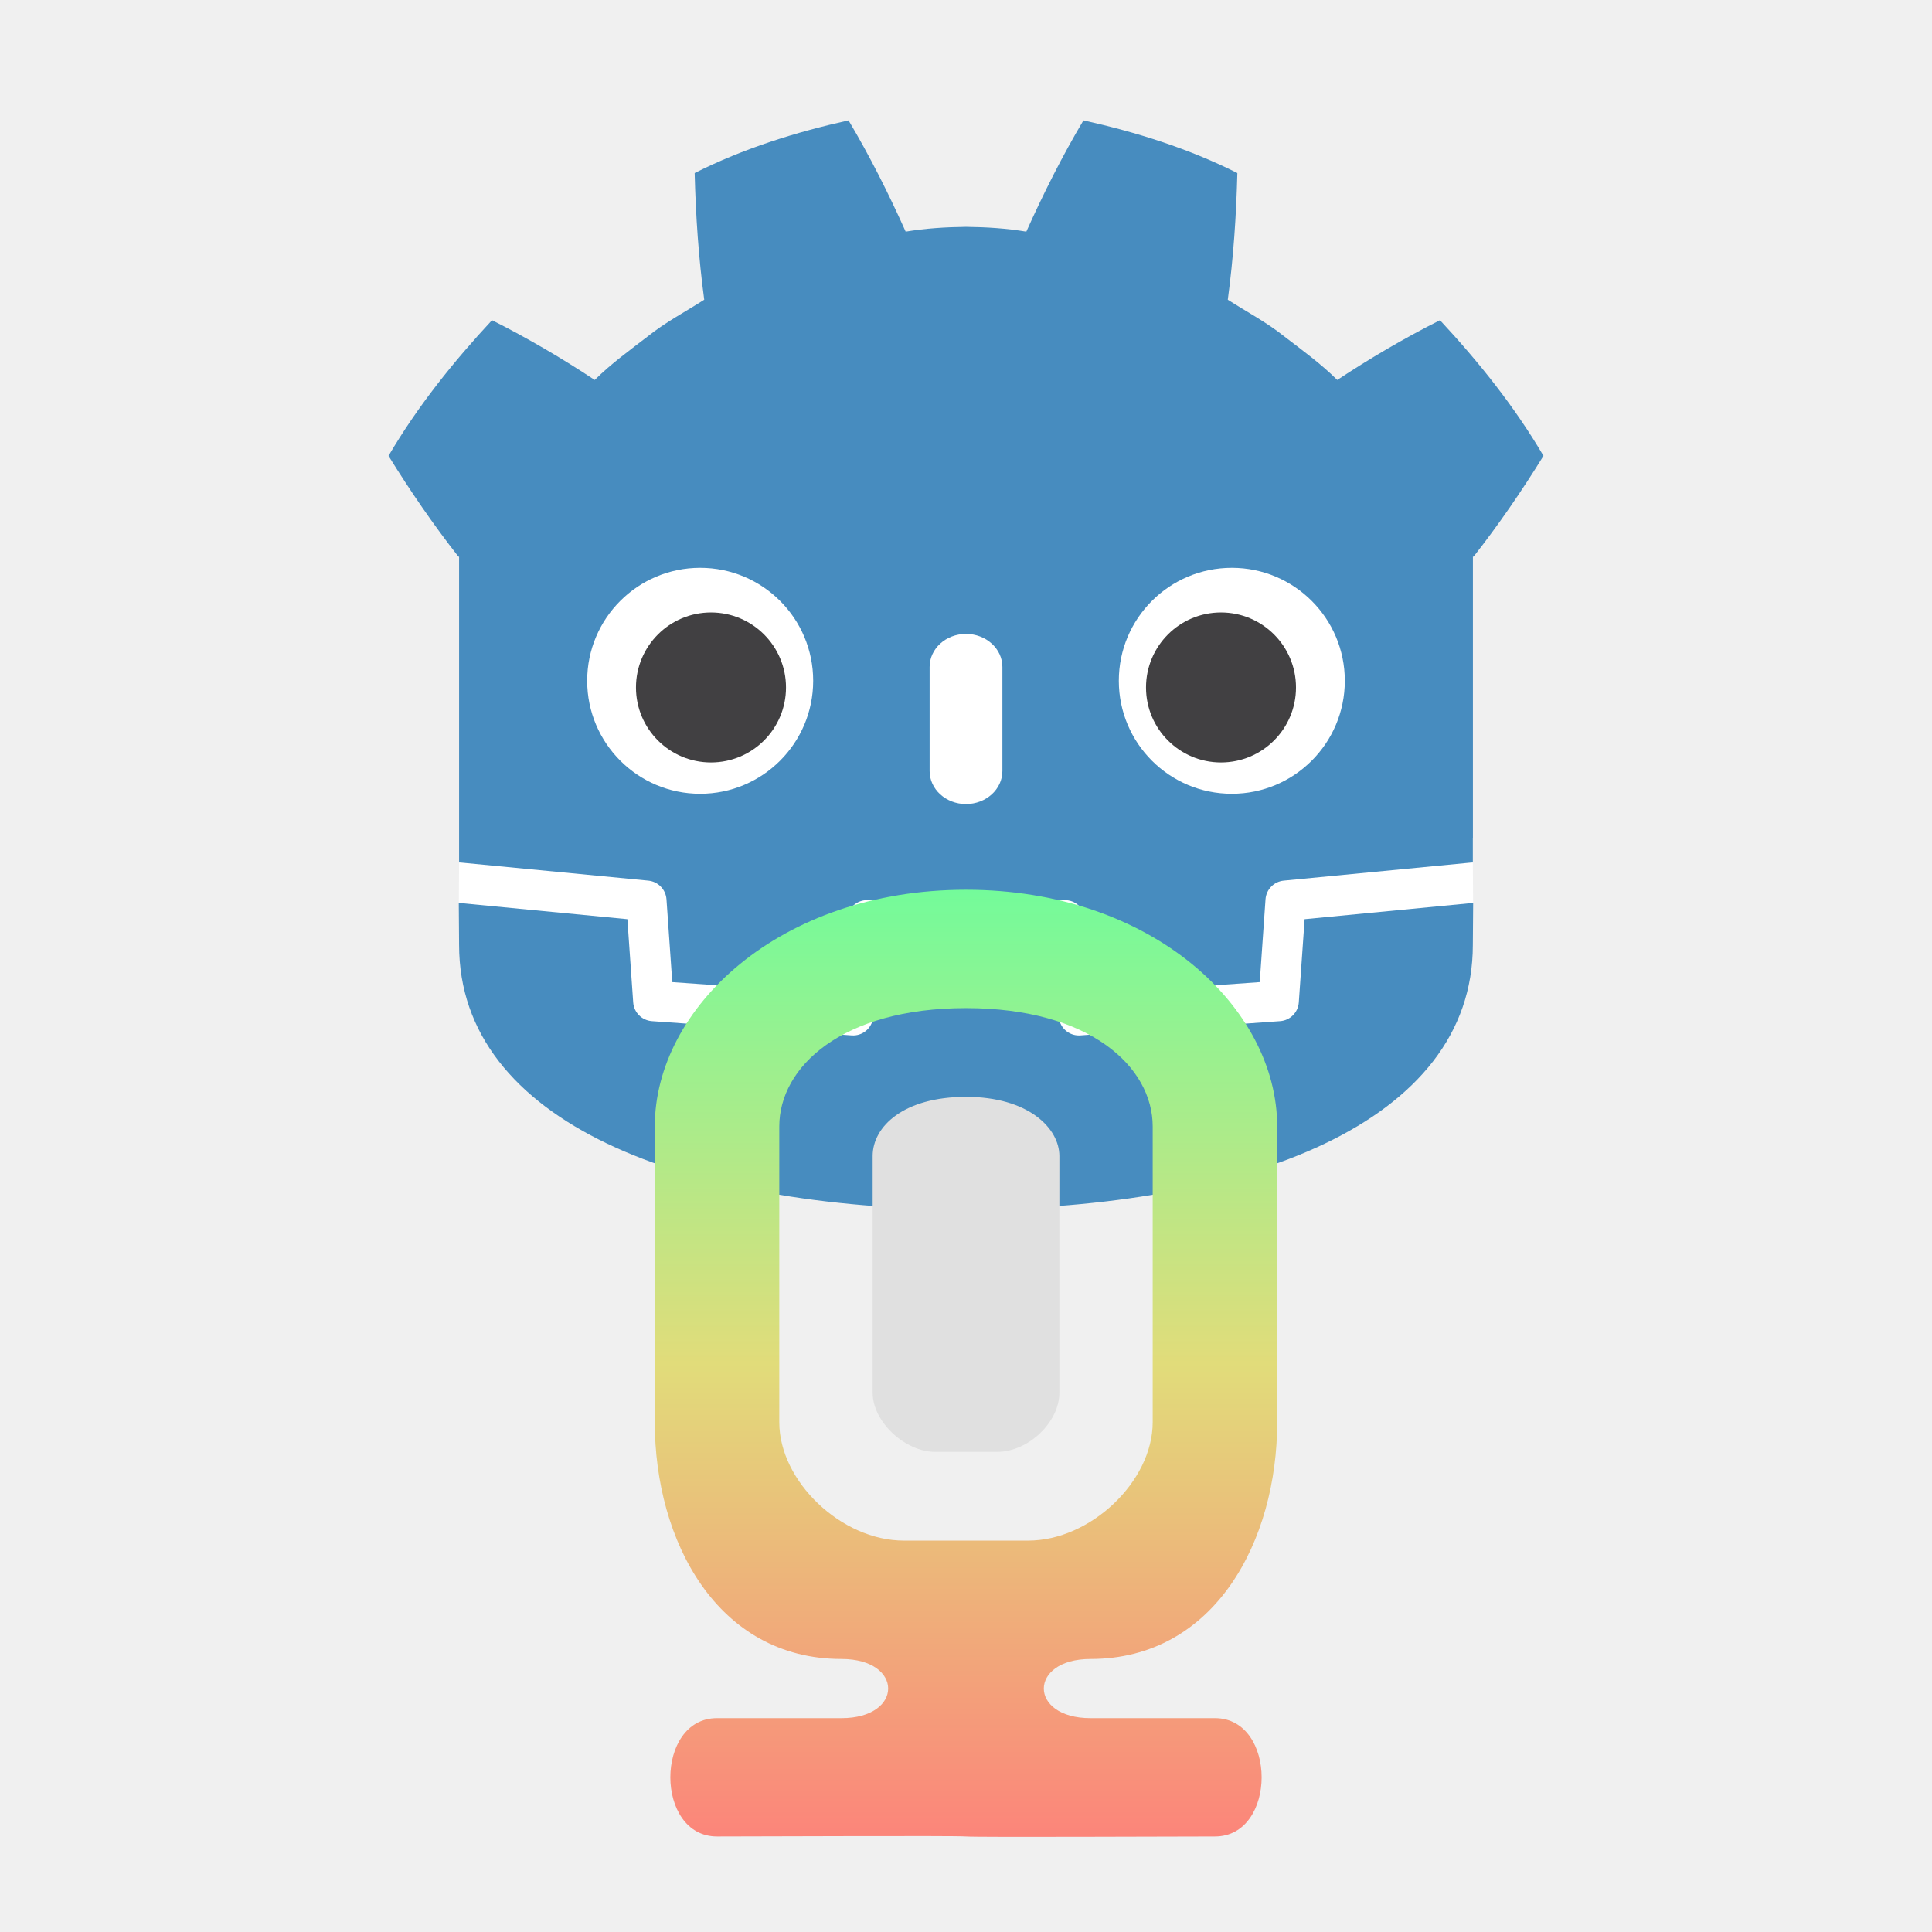
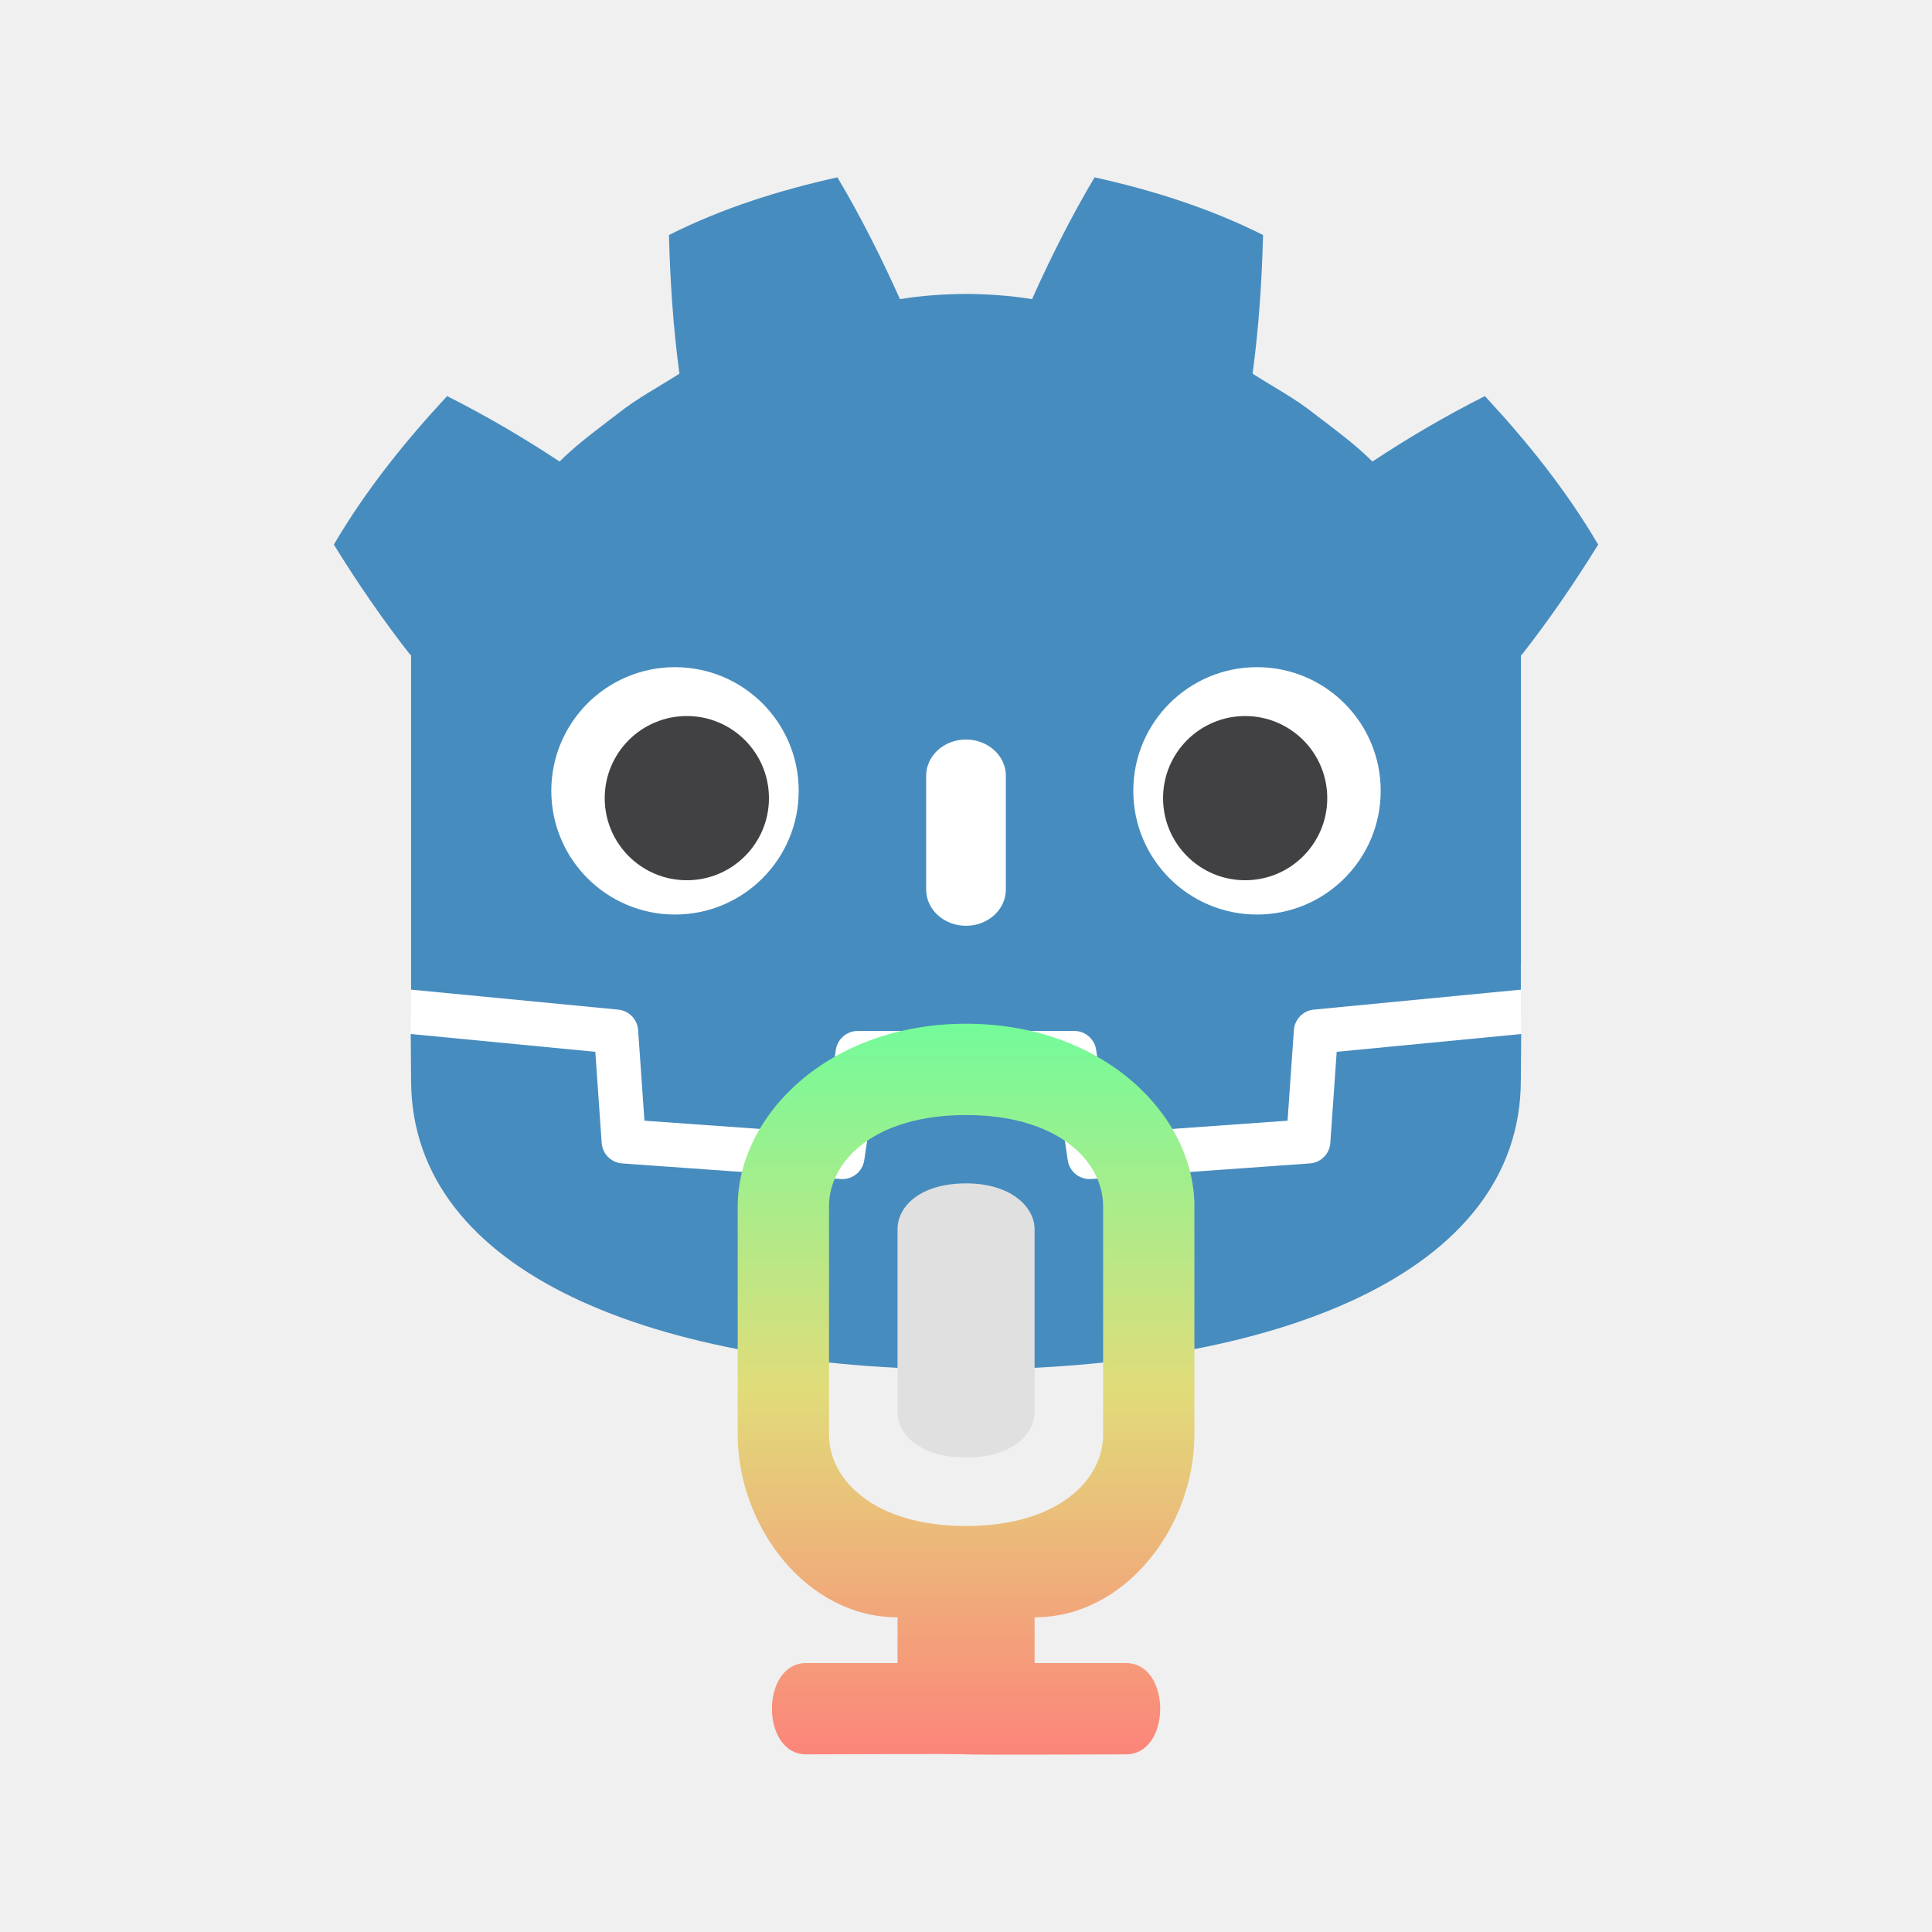
<svg xmlns="http://www.w3.org/2000/svg" xmlns:xlink="http://www.w3.org/1999/xlink" width="300" height="300" viewBox="0 0 79.375 79.375" version="1.1" id="svg6716">
  <defs id="defs6710">
-     <linearGradient id="linearGradient6705">
-       <stop style="stop-color:#66ff9e;stop-opacity:1" offset="0" id="stop6699" />
-       <stop id="stop6701" offset="0.5" style="stop-color:#e1dc7a;stop-opacity:1" />
-       <stop style="stop-color:#ff7a7a;stop-opacity:1" offset="1" id="stop6703" />
-     </linearGradient>
    <linearGradient id="1">
      <stop id="stop5152" offset="0" style="stop-color:#66ff9e;stop-opacity:1" />
      <stop id="stop5154" offset="1" style="stop-color:#ff7a7a;stop-opacity:1" />
    </linearGradient>
    <clipPath id="clipPath5175" clipPathUnits="userSpaceOnUse">
      <use height="100%" width="100%" id="use5177" xlink:href="#g5171" y="0" x="0" />
    </clipPath>
-     <linearGradient y2="297.359" x2="1.585" y1="292.497" x1="1.585" gradientTransform="matrix(8.394856,0,-1.8445534e-6,8.222994,-9.583512,-2420.388)" gradientUnits="userSpaceOnUse" id="linearGradient6697" xlink:href="#linearGradient6705" />
-     <linearGradient xlink:href="#1" id="linearGradient6974" gradientUnits="userSpaceOnUse" x1="2.117" y1="293.031" x2="2.117" y2="296.735" />
+     <linearGradient id="linearGradient6705">
+       <stop style="stop-color:#66ff9e;stop-opacity:1" offset="0" id="stop6699" />
+       <stop id="stop6701" offset="0.5" style="stop-color:#e1dc7a;stop-opacity:1" />
+       <stop style="stop-color:#ff7a7a;stop-opacity:1" offset="1" id="stop6703" />
+     </linearGradient>
+     <linearGradient id="linearGradient5454">
+       <stop id="stop5448" offset="0" style="stop-color:#66ff9e;stop-opacity:1" />
+       <stop style="stop-color:#e1dc7a;stop-opacity:1" offset="0.464" id="stop5450" />
+       <stop id="stop5452" offset="1" style="stop-color:#ff7a7a;stop-opacity:1" />
+     </linearGradient>
+     <linearGradient id="linearGradient5440">
+       <stop style="stop-color:#66ff9e;stop-opacity:1" offset="0" id="stop5436" />
+       <stop id="stop5442" offset="0.5" style="stop-color:#e1dc7a;stop-opacity:1" />
+       <stop style="stop-color:#ff7a7a;stop-opacity:1" offset="1" id="stop5438" />
+     </linearGradient>
+     <clipPath id="clipPath5175-7" clipPathUnits="userSpaceOnUse">
+       <use height="100%" width="100%" id="use5177-4" xlink:href="#g5171-1" y="0" x="0" />
+     </clipPath>
+     <linearGradient y2="293.56" x2="2.117" y1="296.735" x1="2.117" gradientUnits="userSpaceOnUse" id="linearGradient5201" xlink:href="#1" />
+     <linearGradient gradientTransform="translate(-2.116667,-0.2645834)" y2="296.735" x2="2.117" y1="293.825" x1="2.117" gradientUnits="userSpaceOnUse" id="linearGradient5343" xlink:href="#1" />
+     <linearGradient gradientTransform="matrix(0.8,0,0,0.8571438,0.8483202,42.08811)" gradientUnits="userSpaceOnUse" y2="296.471" x2="1.587" y1="292.767" x1="1.587" id="linearGradient5434" xlink:href="#linearGradient5440" />
+     <linearGradient y2="297.088" x2="1.585" y1="292.612" x1="1.585" gradientTransform="matrix(3.023622,0,-6.6436311e-7,3.238042,3.206444,-946.9906)" gradientUnits="userSpaceOnUse" id="linearGradient5446" xlink:href="#linearGradient5454" />
+     <linearGradient y2="297.359" x2="1.585" y1="292.497" x1="1.585" gradientTransform="matrix(0.9999998,0,-2.1972421e-7,0.9795275,0.5312979,5.993679)" gradientUnits="userSpaceOnUse" id="linearGradient6697" xlink:href="#linearGradient6705" />
+     <linearGradient xlink:href="#1" id="linearGradient213" gradientUnits="userSpaceOnUse" x1="2.117" y1="293.031" x2="2.117" y2="296.735" />
+     <linearGradient xlink:href="#1" id="linearGradient215" gradientUnits="userSpaceOnUse" x1="2.117" y1="293.031" x2="2.117" y2="296.735" />
  </defs>
  <g id="layer1" transform="translate(0,-217.625)">
    <g id="g6795" transform="matrix(1.151244,0,0,1.094423,35.39862,268.375)">
-       <g style="display:inline" transform="matrix(8.82614,0,0,8.826139,-60.71554,-2612.419)" id="layer1-5">
+       <g style="display:inline" transform="matrix(9.662062,0,0,9.662062,-66.81874,-2853.738)" id="layer1-5">
        <g clip-path="url(#clipPath5175)" id="g5173">
          <g id="g5171">
-             <path d="" id="path3775" style="fill:url(#linearGradient6974);fill-opacity:1;stroke-width:0.293" ry="1.852" rx="1.455" cy="294.883" cx="2.117" />
+             <path d="" id="path3775" style="fill:url(#linearGradient213);fill-opacity:1;stroke-width:0.293" ry="1.852" rx="1.455" cy="294.883" cx="2.117" />
          </g>
        </g>
        <g id="g6951" transform="matrix(0.00503222,0,0,0.00529349,4.724654,290.3162)" style="stroke-width:0.32">
          <path id="path6935" transform="matrix(4.1626,0,0,-4.1626,919.24,771.67)" d="m 0,0 c 0,0 -0.325,1.994 -0.515,1.976 l -36.182,-3.491 c -2.879,-0.278 -5.115,-2.574 -5.317,-5.459 l -0.994,-14.247 -27.992,-1.997 -1.904,12.912 c -0.424,2.872 -2.932,5.037 -5.835,5.037 h -38.188 c -2.902,0 -5.41,-2.165 -5.834,-5.037 l -1.905,-12.912 -27.992,1.997 -0.994,14.247 c -0.202,2.886 -2.438,5.182 -5.317,5.46 l -36.2,3.49 c -0.187,0.018 -0.324,-1.978 -0.511,-1.978 l -0.049,-7.83 30.658,-4.944 1.004,-14.374 c 0.203,-2.91 2.551,-5.263 5.463,-5.472 l 38.551,-2.75 c 0.146,-0.01 0.29,-0.016 0.434,-0.016 2.897,0 5.401,2.166 5.825,5.038 l 1.959,13.286 h 28.005 l 1.959,-13.286 c 0.423,-2.871 2.93,-5.037 5.831,-5.037 0.142,0 0.284,0.005 0.423,0.015 l 38.556,2.75 c 2.911,0.209 5.26,2.562 5.463,5.472 l 1.003,14.374 30.645,4.966 z" style="fill:#ffffff" />
          <path id="path6937" transform="matrix(4.1626,0,0,-4.1626,104.7,525.91)" d="m 0,0 v -59.041 c 0.108,-0.001 0.216,-0.005 0.323,-0.015 l 36.196,-3.49 c 1.896,-0.183 3.382,-1.709 3.514,-3.609 l 1.116,-15.978 31.574,-2.253 2.175,14.747 c 0.282,1.912 1.922,3.329 3.856,3.329 h 38.188 c 1.933,0 3.573,-1.417 3.855,-3.329 l 2.175,-14.747 31.575,2.253 1.115,15.978 c 0.133,1.9 1.618,3.425 3.514,3.609 l 36.182,3.49 c 0.107,0.01 0.214,0.014 0.322,0.015 v 4.711 l 0.015,0.005 V 0 h 0.134 c 4.795,6.12 9.232,12.569 13.487,19.449 -5.651,9.62 -12.575,18.217 -19.976,26.182 -6.864,-3.455 -13.531,-7.369 -19.828,-11.534 -3.151,3.132 -6.7,5.694 -10.186,8.372 -3.425,2.751 -7.285,4.768 -10.946,7.118 1.09,8.117 1.629,16.108 1.846,24.448 -9.446,4.754 -19.519,7.906 -29.708,10.17 -4.068,-6.837 -7.788,-14.241 -11.028,-21.479 -3.842,0.642 -7.702,0.88 -11.567,0.926 v 0.006 c -0.027,0 -0.052,-0.006 -0.075,-0.006 -0.024,0 -0.049,0.006 -0.073,0.006 V 63.652 C 93.903,63.606 90.046,63.368 86.203,62.726 82.965,69.964 79.247,77.368 75.173,84.205 64.989,81.941 54.915,78.789 45.47,74.035 45.686,65.695 46.225,57.704 47.318,49.587 43.65,47.237 39.795,45.22 36.369,42.469 32.888,39.791 29.333,37.229 26.181,34.097 19.884,38.262 13.219,42.176 6.353,45.631 -1.048,37.666 -7.968,29.069 -13.621,19.449 -9.368,12.569 -4.928,6.12 -0.134,0 Z" style="fill:#478cbf" />
          <path id="path6939" transform="matrix(4.1626,0,0,-4.1626,784.07,817.24)" d="m 0,0 -1.121,-16.063 c -0.135,-1.936 -1.675,-3.477 -3.611,-3.616 l -38.555,-2.751 c -0.094,-0.007 -0.188,-0.01 -0.281,-0.01 -1.916,0 -3.569,1.406 -3.852,3.33 l -2.211,14.994 H -81.09 l -2.211,-14.994 c -0.297,-2.018 -2.101,-3.469 -4.133,-3.32 l -38.555,2.751 c -1.936,0.139 -3.476,1.68 -3.611,3.616 L -130.721,0 -163.268,3.138 c 0.015,-3.498 0.06,-7.33 0.06,-8.093 0,-34.374 43.605,-50.896 97.781,-51.086 h 0.133 c 54.176,0.19 97.766,16.712 97.766,51.086 0,0.777 0.047,4.593 0.063,8.093 z" style="fill:#478cbf" />
          <path id="path6941" transform="matrix(4.1626,0,0,-4.1626,389.21,625.67)" d="m 0,0 c 0,-12.052 -9.765,-21.815 -21.813,-21.815 -12.042,0 -21.81,9.763 -21.81,21.815 0,12.044 9.768,21.802 21.81,21.802 C -9.765,21.802 0,12.044 0,0" style="fill:#ffffff" />
          <path id="path6943" transform="matrix(4.1626,0,0,-4.1626,367.37,631.06)" d="m 0,0 c 0,-7.994 -6.479,-14.473 -14.479,-14.473 -7.996,0 -14.479,6.479 -14.479,14.473 0,7.994 6.483,14.479 14.479,14.479 C -6.479,14.479 0,7.994 0,0" style="fill:#414042" />
          <path id="path6945" transform="matrix(4.1626,0,0,-4.1626,511.99,724.74)" d="m 0,0 c -3.878,0 -7.021,2.858 -7.021,6.381 v 20.081 c 0,3.52 3.143,6.381 7.021,6.381 3.878,0 7.028,-2.861 7.028,-6.381 V 6.381 C 7.028,2.858 3.878,0 0,0" style="fill:#ffffff" />
          <path id="path6947" transform="matrix(4.1626,0,0,-4.1626,634.79,625.67)" d="m 0,0 c 0,-12.052 9.765,-21.815 21.815,-21.815 12.041,0 21.808,9.763 21.808,21.815 0,12.044 -9.767,21.802 -21.808,21.802 C 9.765,21.802 0,12.044 0,0" style="fill:#ffffff" />
          <path id="path6949" transform="matrix(4.1626,0,0,-4.1626,656.64,631.06)" d="m 0,0 c 0,-7.994 6.477,-14.473 14.471,-14.473 8.002,0 14.479,6.479 14.479,14.473 0,7.994 -6.477,14.479 -14.479,14.479 C 6.477,14.479 0,7.994 0,0" style="fill:#414042" />
        </g>
      </g>
      <g style="display:none" id="layer2">
        <path id="rect6031" d="m 1.455,294.09 0.992,-0.794 0.33,0.132 -1.323,1.058 z" style="display:inline;fill:#e0e0e0;fill-opacity:1;fill-rule:nonzero;stroke:none;stroke-width:0.742;stroke-miterlimit:4;stroke-dasharray:none" transform="translate(0,-292.7667)" />
        <path style="display:inline;fill:#e0e0e0;fill-opacity:1;fill-rule:nonzero;stroke:none;stroke-width:0.742;stroke-miterlimit:4;stroke-dasharray:none" d="m 1.455,294.883 1.323,-1.058 v 0.397 l -1.323,1.058 z" id="path6647" transform="translate(0,-292.7667)" />
        <path id="path6649" d="m 1.455,295.677 1.323,-1.058 v 0.397 l -0.993,0.795 z" style="display:inline;fill:#e0e0e0;fill-opacity:1;fill-rule:nonzero;stroke:none;stroke-width:0.742;stroke-miterlimit:4;stroke-dasharray:none" transform="translate(0,-292.7667)" />
        <path style="display:inline;fill:#e0e0e0;fill-opacity:1;fill-rule:nonzero;stroke:none;stroke-width:0.742;stroke-miterlimit:4;stroke-dasharray:none" d="m 1.455,294.09 0.992,-0.794 0.33,0.132 -1.323,1.058 z" id="path6665" transform="translate(0,-292.7667)" />
        <path id="path6667" d="m 1.455,294.883 1.323,-1.058 v 0.397 l -1.323,1.058 z" style="display:inline;fill:#e0e0e0;fill-opacity:1;fill-rule:nonzero;stroke:none;stroke-width:0.742;stroke-miterlimit:4;stroke-dasharray:none" transform="translate(0,-292.7667)" />
        <path style="display:inline;fill:#e0e0e0;fill-opacity:1;fill-rule:nonzero;stroke:none;stroke-width:0.742;stroke-miterlimit:4;stroke-dasharray:none" d="m 1.455,295.677 1.323,-1.058 v 0.397 l -0.993,0.795 z" id="path6669" transform="translate(0,-292.7667)" />
      </g>
-       <path d="m 3.725,-12.97 c -6.663,0 -11.106,4.442 -11.106,8.885 v 11.106 c 0,4.442 2.221,8.884 6.663,8.885 2.221,0 2.221,2.221 0,2.221 -1.388,9.73e-4 -3.054,0 -4.442,0 -2.221,0 -2.221,4.442 0,4.442 1.388,0 8.529,-0.034 8.885,0 0.356,0.034 7.496,0 8.885,0 2.221,0 2.221,-4.442 0,-4.442 H 8.168 c -2.221,0 -2.221,-2.221 0,-2.221 4.442,0 6.663,-4.442 6.663,-8.885 v -11.106 c 0,-4.442 -4.442,-8.885 -11.106,-8.885 z m 0,4.442 c 4.442,0 6.663,2.221 6.663,4.442 v 11.106 c 0,2.221 -2.221,4.442 -4.442,4.442 H 1.504 c -2.221,0 -4.442,-2.221 -4.442,-4.442 v -11.106 c 0,-2.221 2.221,-4.442 6.663,-4.442 z" style="display:inline;fill:url(#linearGradient6697);fill-opacity:1;fill-rule:nonzero;stroke:none;stroke-width:6.083;stroke-miterlimit:4;stroke-dasharray:none" id="path5345" />
-       <path id="path6707" d="M 4.836,8.131 H 2.615 c -1.047,0 -2.221,-1.111 -2.221,-2.221 v -8.885 c 0,-1.111 1.111,-2.221 3.332,-2.221 2.221,0 3.332,1.174 3.332,2.221 v 8.885 c 0,1.111 -1.111,2.221 -2.221,2.221 z" style="display:inline;fill:#e0e0e0;fill-opacity:1;fill-rule:nonzero;stroke:none;stroke-width:8.13;stroke-miterlimit:4;stroke-dasharray:none" />
+       <g id="g119" transform="matrix(6.159676,0,0,6.479478,-9.312548,-7.942891)">
+         <g style="display:inline" transform="translate(0,-292.7667)" id="layer1-7">
+           <g clip-path="url(#clipPath5175-7)" id="g5173-8">
+             <g id="g5171-1">
+               <path d="" id="path3775-8" style="fill:url(#linearGradient215);fill-opacity:1;stroke-width:0.293" ry="1.852" rx="1.455" cy="294.883" cx="2.117" />
+             </g>
+           </g>
+           <path d="m 2.117,292.767 c -0.794,0 -1.323,0.529 -1.323,1.058 l 2e-8,1.323 c 1e-8,0.529 0.397,1.058 0.926,1.058 v 0.265 c -0.165,1.2e-4 -0.364,0 -0.529,0 -0.265,0 -0.265,0.529 0,0.529 0.165,0 0.884,-0.004 0.926,0 0.042,0.004 0.761,0 0.926,0 0.265,0 0.265,-0.529 0,-0.529 H 2.514 v -0.265 c 0.529,0 0.926,-0.529 0.926,-1.058 V 293.825 c 0,-0.529 -0.529,-1.058 -1.323,-1.058 z m 0,0.529 c 0.529,0 0.794,0.265 0.794,0.529 v 1.323 c 0,0.265 -0.265,0.529 -0.794,0.529 -0.529,0 -0.794,-0.265 -0.794,-0.529 V 293.825 c 0,-0.265 0.265,-0.529 0.794,-0.529 z" style="fill:url(#linearGradient6697);fill-opacity:1;fill-rule:nonzero;stroke:none;stroke-width:0.725;stroke-miterlimit:4;stroke-dasharray:none" id="path5345" />
+           <path id="path6707" d="m 2.117,295.28 c -0.265,0 -0.397,-0.132 -0.397,-0.265 v -1.058 c 0,-0.132 0.132,-0.265 0.397,-0.265 0.265,0 0.397,0.14 0.397,0.265 v 1.058 c 0,0.132 -0.132,0.265 -0.397,0.265 z" style="fill:#e0e0e0;fill-opacity:1;fill-rule:nonzero;stroke:none;stroke-width:0.968;stroke-miterlimit:4;stroke-dasharray:none" />
+         </g>
+         <g style="display:none" id="layer2-5">
+           <path id="rect6031-3" d="m 1.455,294.09 0.992,-0.794 0.33,0.132 -1.323,1.058 z" style="display:inline;fill:#e0e0e0;fill-opacity:1;fill-rule:nonzero;stroke:none;stroke-width:0.742;stroke-miterlimit:4;stroke-dasharray:none" transform="translate(0,-292.7667)" />
+           <path style="display:inline;fill:#e0e0e0;fill-opacity:1;fill-rule:nonzero;stroke:none;stroke-width:0.742;stroke-miterlimit:4;stroke-dasharray:none" d="m 1.455,294.883 1.323,-1.058 v 0.397 l -1.323,1.058 z" id="path6647-7" transform="translate(0,-292.7667)" />
+           <path id="path6649-3" d="m 1.455,295.677 1.323,-1.058 v 0.397 l -0.993,0.795 z" style="display:inline;fill:#e0e0e0;fill-opacity:1;fill-rule:nonzero;stroke:none;stroke-width:0.742;stroke-miterlimit:4;stroke-dasharray:none" transform="translate(0,-292.7667)" />
+           <path style="display:inline;fill:#e0e0e0;fill-opacity:1;fill-rule:nonzero;stroke:none;stroke-width:0.742;stroke-miterlimit:4;stroke-dasharray:none" d="m 1.455,294.09 0.992,-0.794 0.33,0.132 -1.323,1.058 z" id="path6665-5" transform="translate(0,-292.7667)" />
+           <path id="path6667-7" d="m 1.455,294.883 1.323,-1.058 v 0.397 l -1.323,1.058 z" style="display:inline;fill:#e0e0e0;fill-opacity:1;fill-rule:nonzero;stroke:none;stroke-width:0.742;stroke-miterlimit:4;stroke-dasharray:none" transform="translate(0,-292.7667)" />
+           <path style="display:inline;fill:#e0e0e0;fill-opacity:1;fill-rule:nonzero;stroke:none;stroke-width:0.742;stroke-miterlimit:4;stroke-dasharray:none" d="m 1.455,295.677 1.323,-1.058 v 0.397 l -0.993,0.795 z" id="path6669-2" transform="translate(0,-292.7667)" />
+         </g>
+       </g>
    </g>
  </g>
</svg>
